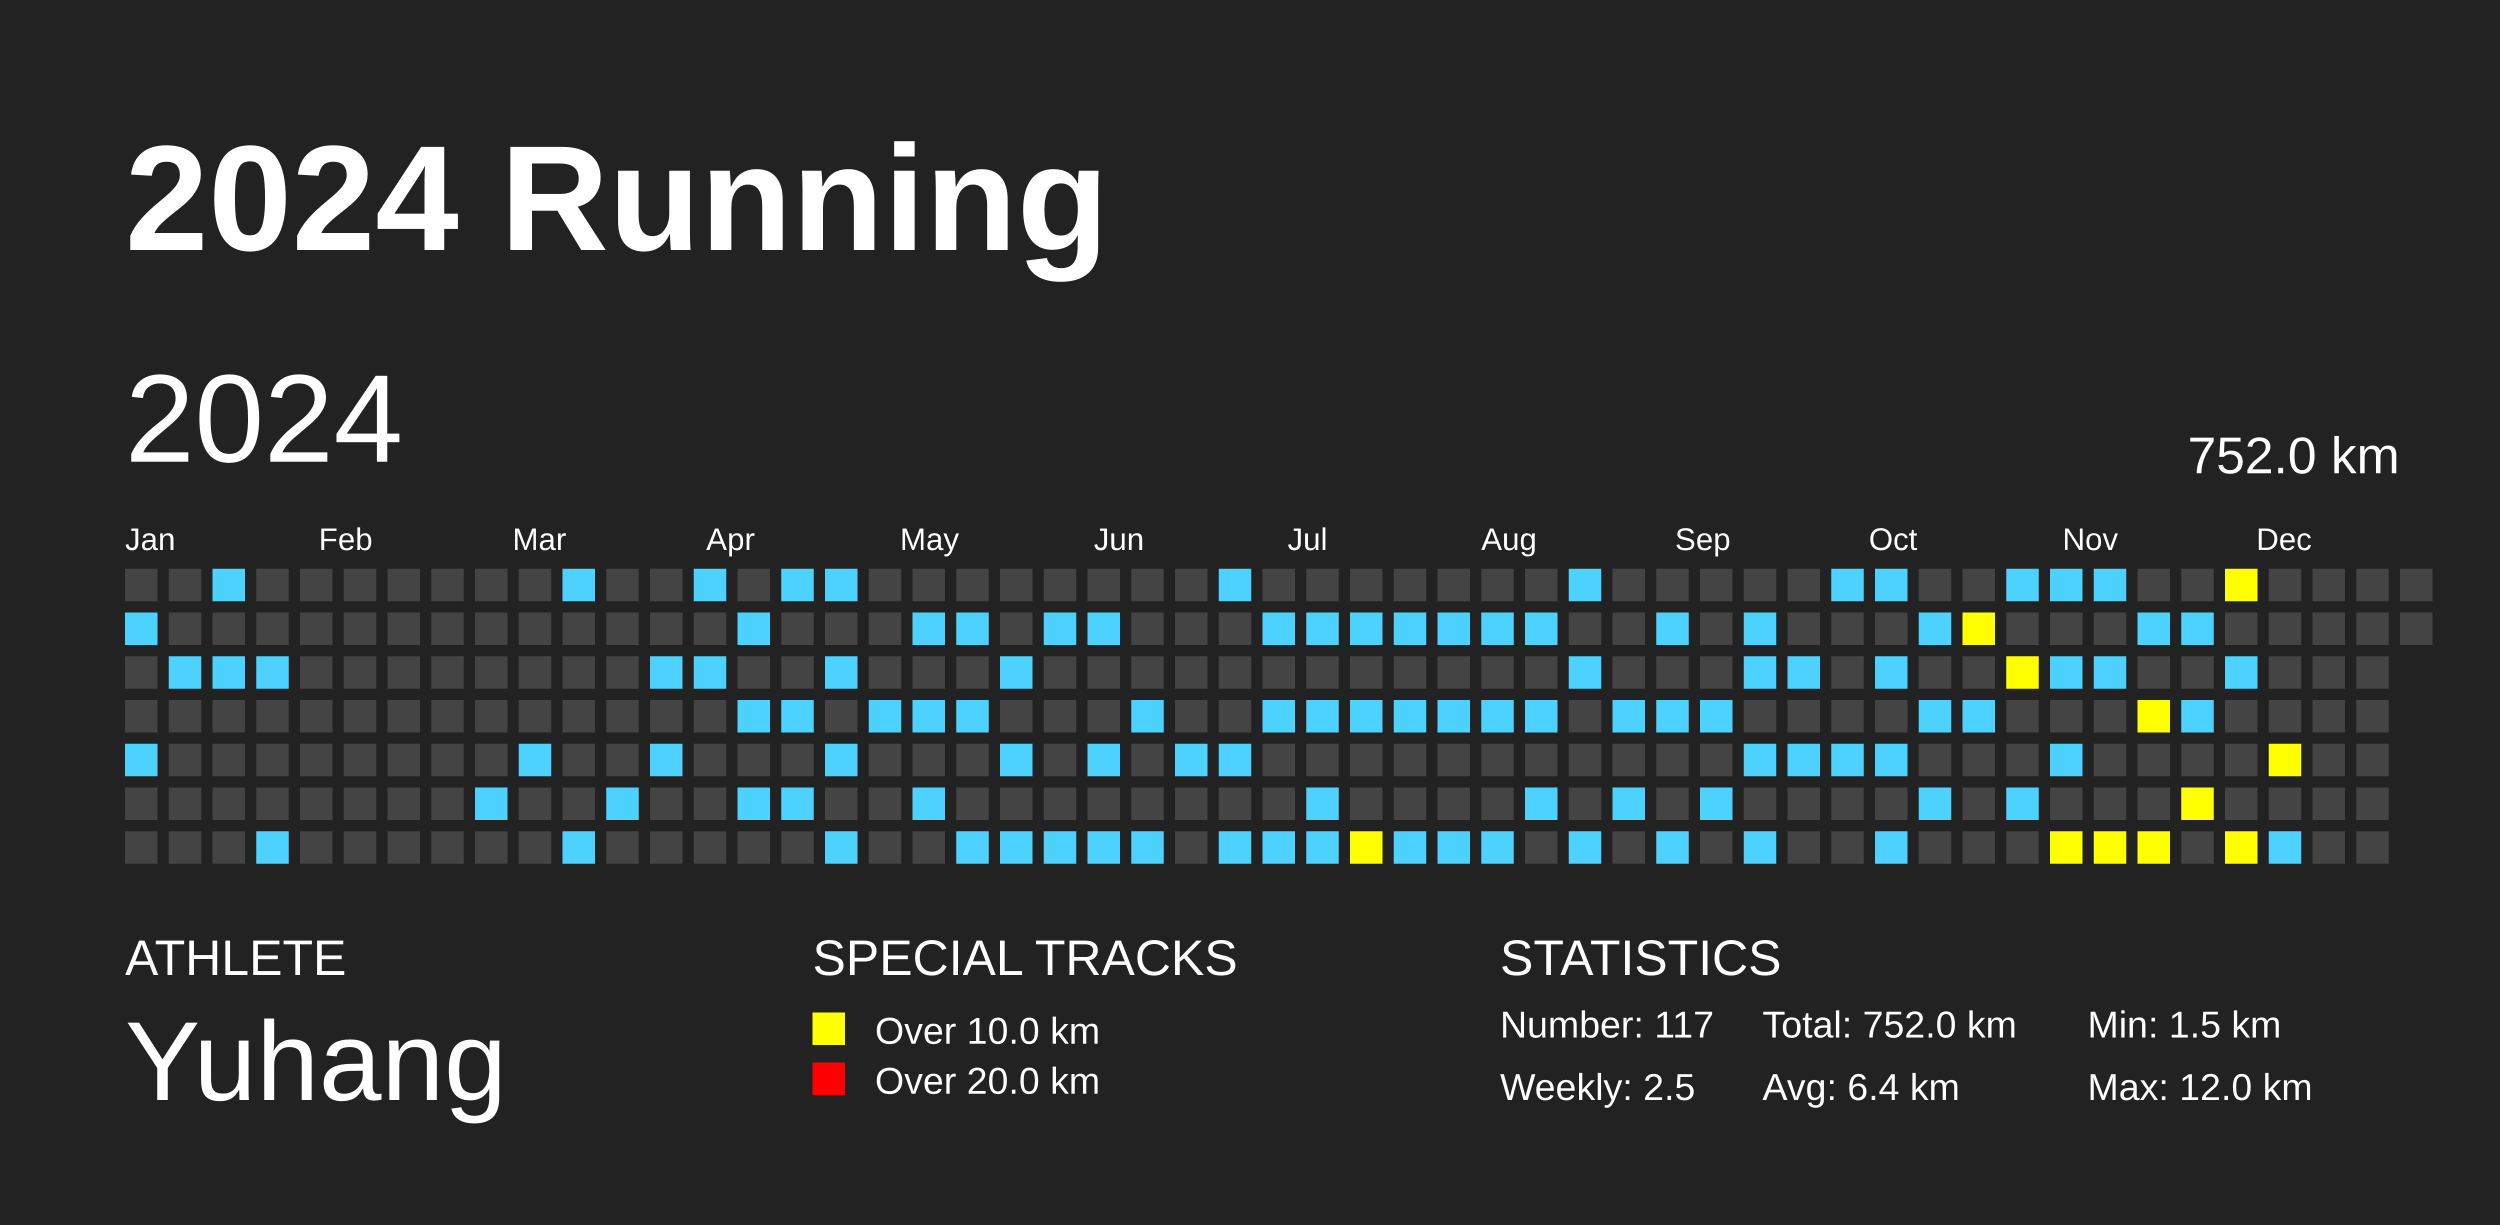
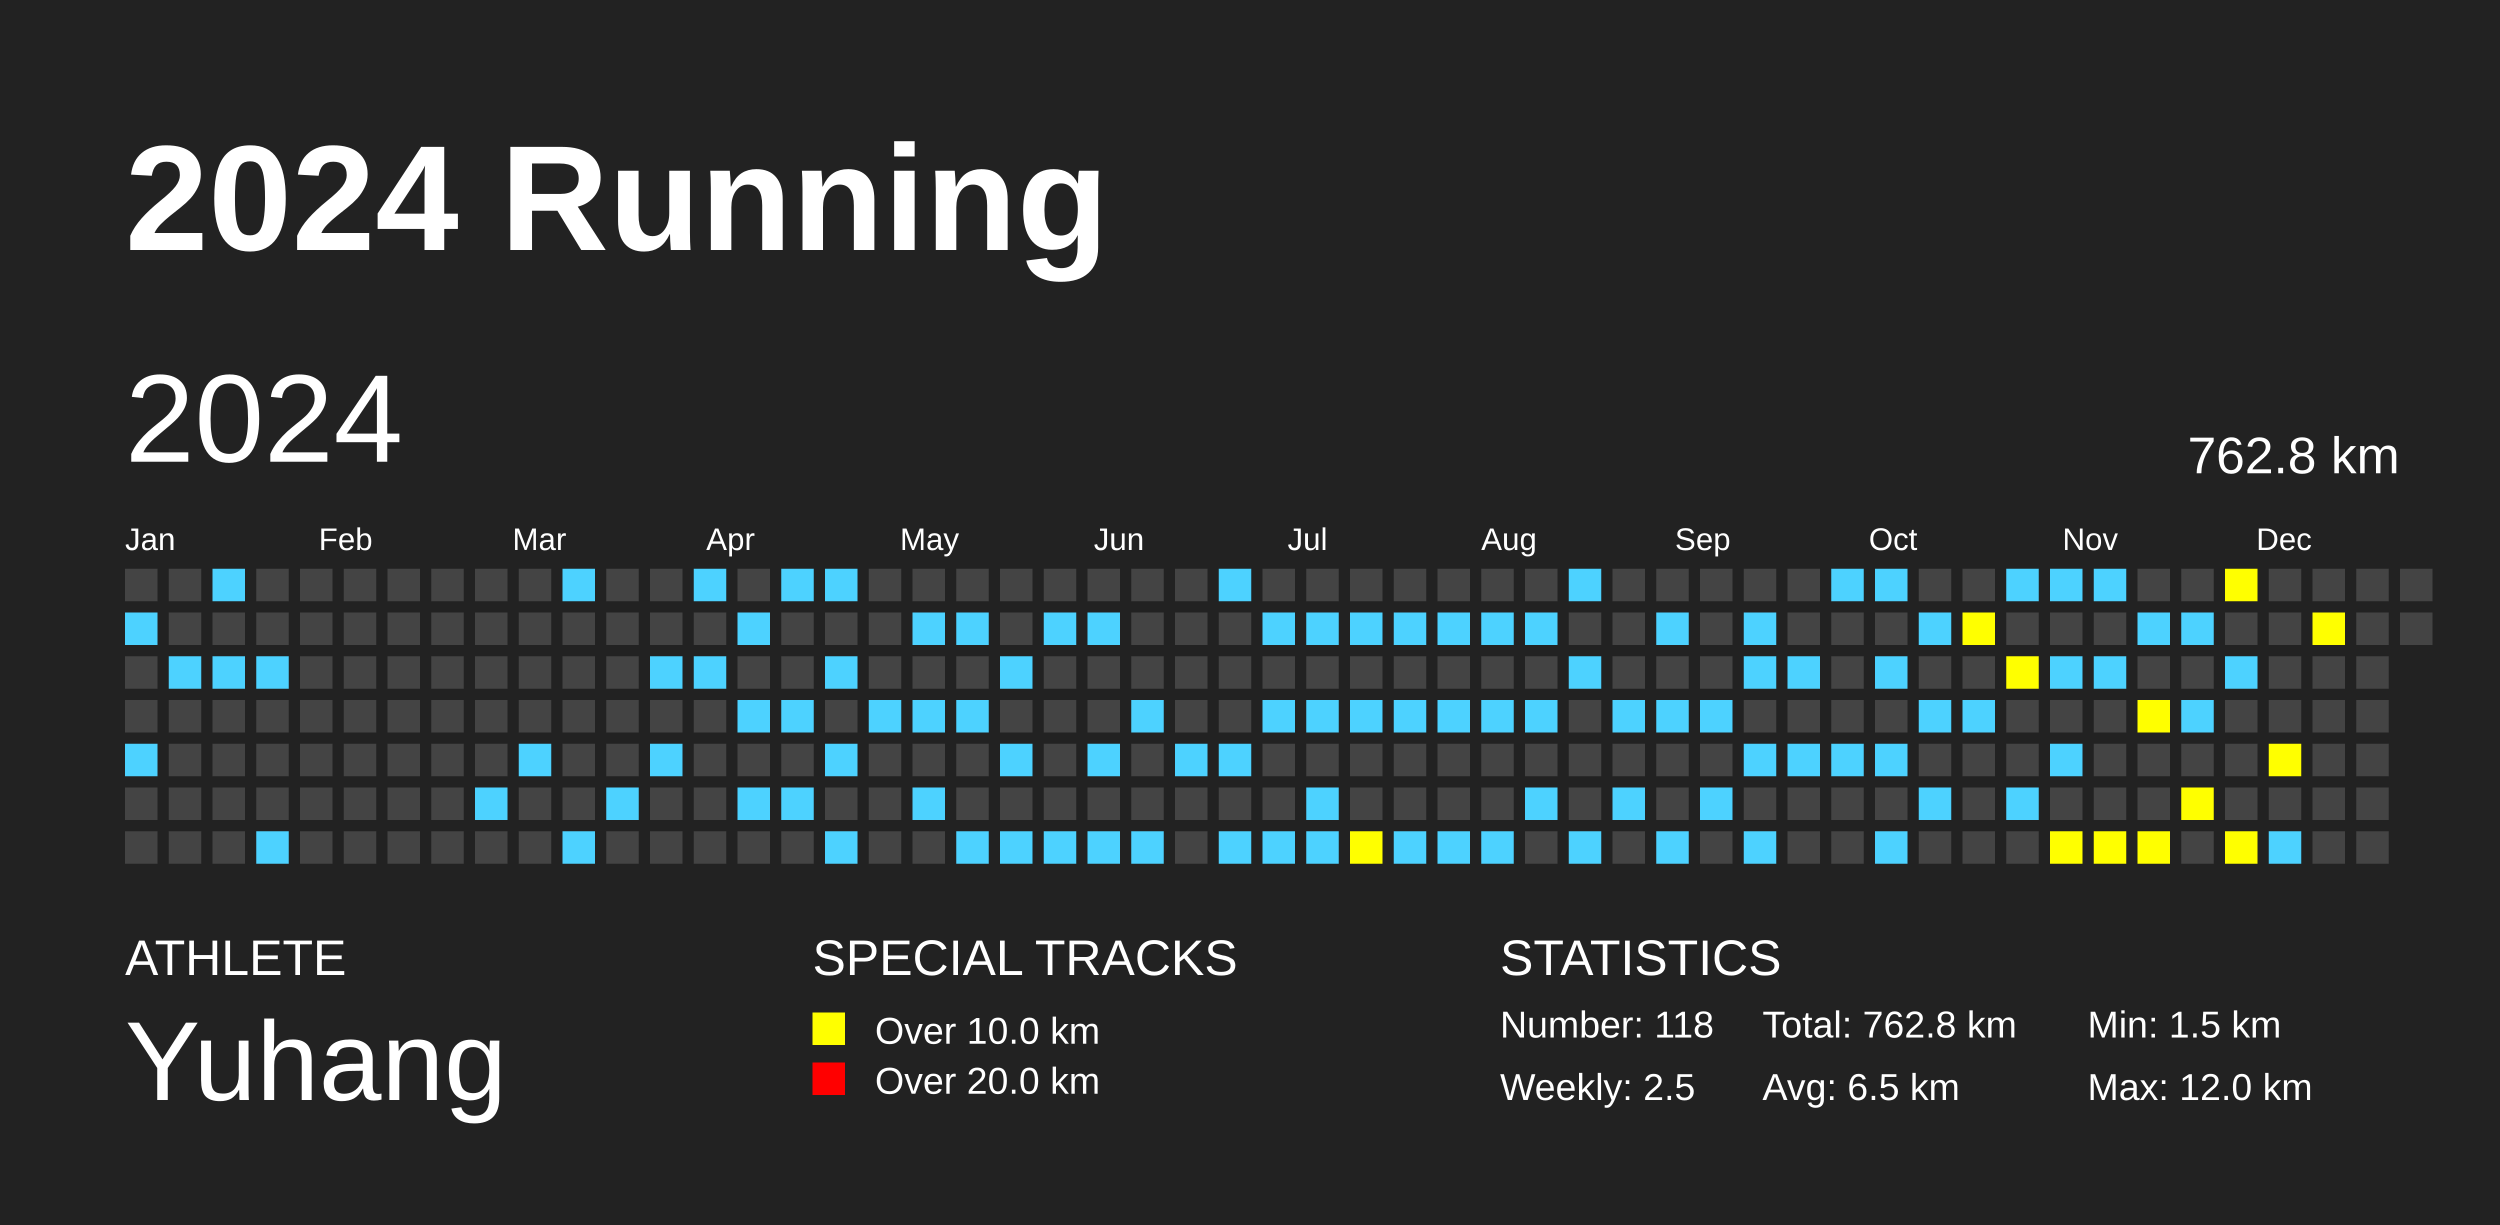
<svg xmlns="http://www.w3.org/2000/svg" baseProfile="full" height="98mm" version="1.1" viewBox="0,0,200,98" width="200mm">
  <defs />
  <rect fill="#222222" height="98" width="200" x="0" y="0" />
  <text fill="#FFFFFF" style="font-size:12px; font-family:Arial; font-weight:bold;" x="10" y="20">2024 Running</text>
  <text fill="#FFFFFF" style="font-size:4px; font-family:Arial" x="10" y="78">ATHLETE</text>
  <text fill="#FFFFFF" style="font-size:9px; font-family:Arial" x="10" y="88">Yuhang</text>
  <text fill="#FFFFFF" style="font-size:4px; font-family:Arial" x="65" y="78">SPECIAL TRACKS</text>
  <rect fill="yellow" height="2.6" width="2.6" x="65" y="81" />
  <text fill="#FFFFFF" style="font-size:3px; font-family:Arial" x="70" y="83.5">Over 10.0 km</text>
  <rect fill="red" height="2.6" width="2.6" x="65" y="85" />
  <text fill="#FFFFFF" style="font-size:3px; font-family:Arial" x="70" y="87.5">Over 20.0 km</text>
  <text fill="#FFFFFF" style="font-size:4px; font-family:Arial" x="120" y="78">STATISTICS</text>
-   <text fill="#FFFFFF" style="font-size:3px; font-family:Arial" x="120" y="83">Number: 117</text>
+   <text fill="#FFFFFF" style="font-size:3px; font-family:Arial" x="120" y="83">Number: 118</text>
  <text fill="#FFFFFF" style="font-size:3px; font-family:Arial" x="120" y="88">Weekly: 2.5</text>
-   <text fill="#FFFFFF" style="font-size:3px; font-family:Arial" x="141" y="83">Total: 752.0 km</text>
-   <text fill="#FFFFFF" style="font-size:3px; font-family:Arial" x="141" y="88">Avg: 6.4 km</text>
+   <text fill="#FFFFFF" style="font-size:3px; font-family:Arial" x="141" y="83">Total: 762.8 km</text>
+   <text fill="#FFFFFF" style="font-size:3px; font-family:Arial" x="141" y="88">Avg: 6.5 km</text>
  <text fill="#FFFFFF" style="font-size:3px; font-family:Arial" x="167" y="83">Min: 1.5 km</text>
  <text fill="#FFFFFF" style="font-size:3px; font-family:Arial" x="167" y="88">Max: 12.0 km</text>
  <text dominant-baseline="hanging" fill="#FFFFFF" style="font-size:10.0px; font-family:Arial;" x="10" y="30">2024</text>
-   <text dominant-baseline="hanging" fill="#FFFFFF" style="font-size:4.125px; font-family:Arial;" x="175" y="35">752.0 km</text>
+   <text dominant-baseline="hanging" fill="#FFFFFF" style="font-size:4.125px; font-family:Arial;" x="175" y="35">762.8 km</text>
  <text fill="#FFFFFF" style="font-size:2.5px; font-family:Arial" x="10.0" y="44">Jan</text>
  <text fill="#FFFFFF" style="font-size:2.5px; font-family:Arial" x="25.5" y="44">Feb</text>
  <text fill="#FFFFFF" style="font-size:2.5px; font-family:Arial" x="41.0" y="44">Mar</text>
  <text fill="#FFFFFF" style="font-size:2.5px; font-family:Arial" x="56.5" y="44">Apr</text>
  <text fill="#FFFFFF" style="font-size:2.5px; font-family:Arial" x="72.0" y="44">May</text>
  <text fill="#FFFFFF" style="font-size:2.5px; font-family:Arial" x="87.5" y="44">Jun</text>
  <text fill="#FFFFFF" style="font-size:2.5px; font-family:Arial" x="103.0" y="44">Jul</text>
  <text fill="#FFFFFF" style="font-size:2.5px; font-family:Arial" x="118.5" y="44">Aug</text>
  <text fill="#FFFFFF" style="font-size:2.5px; font-family:Arial" x="134.0" y="44">Sep</text>
  <text fill="#FFFFFF" style="font-size:2.5px; font-family:Arial" x="149.5" y="44">Oct</text>
  <text fill="#FFFFFF" style="font-size:2.5px; font-family:Arial" x="165.0" y="44">Nov</text>
  <text fill="#FFFFFF" style="font-size:2.5px; font-family:Arial" x="180.5" y="44">Dec</text>
  <rect fill="#444444" height="2.6" width="2.6" x="10.0" y="45.5" />
  <rect fill="#4DD2FF" height="2.6" width="2.6" x="10.0" y="49.0" />
  <rect fill="#444444" height="2.6" width="2.6" x="10.0" y="52.5" />
  <rect fill="#444444" height="2.6" width="2.6" x="10.0" y="56.0" />
  <rect fill="#4DD2FF" height="2.6" width="2.6" x="10.0" y="59.5" />
  <rect fill="#444444" height="2.6" width="2.6" x="10.0" y="63.0" />
  <rect fill="#444444" height="2.6" width="2.6" x="10.0" y="66.5" />
  <rect fill="#444444" height="2.6" width="2.6" x="13.5" y="45.5" />
  <rect fill="#444444" height="2.6" width="2.6" x="13.5" y="49.0" />
  <rect fill="#4DD2FF" height="2.6" width="2.6" x="13.5" y="52.5" />
  <rect fill="#444444" height="2.6" width="2.6" x="13.5" y="56.0" />
  <rect fill="#444444" height="2.6" width="2.6" x="13.5" y="59.5" />
  <rect fill="#444444" height="2.6" width="2.6" x="13.5" y="63.0" />
  <rect fill="#444444" height="2.6" width="2.6" x="13.5" y="66.5" />
  <rect fill="#4DD2FF" height="2.6" width="2.6" x="17.0" y="45.5" />
  <rect fill="#444444" height="2.6" width="2.6" x="17.0" y="49.0" />
  <rect fill="#4DD2FF" height="2.6" width="2.6" x="17.0" y="52.5" />
  <rect fill="#444444" height="2.6" width="2.6" x="17.0" y="56.0" />
  <rect fill="#444444" height="2.6" width="2.6" x="17.0" y="59.5" />
  <rect fill="#444444" height="2.6" width="2.6" x="17.0" y="63.0" />
  <rect fill="#444444" height="2.6" width="2.6" x="17.0" y="66.5" />
  <rect fill="#444444" height="2.6" width="2.6" x="20.5" y="45.5" />
  <rect fill="#444444" height="2.6" width="2.6" x="20.5" y="49.0" />
  <rect fill="#4DD2FF" height="2.6" width="2.6" x="20.5" y="52.5" />
  <rect fill="#444444" height="2.6" width="2.6" x="20.5" y="56.0" />
  <rect fill="#444444" height="2.6" width="2.6" x="20.5" y="59.5" />
  <rect fill="#444444" height="2.6" width="2.6" x="20.5" y="63.0" />
  <rect fill="#4DD2FF" height="2.6" width="2.6" x="20.5" y="66.5" />
  <rect fill="#444444" height="2.6" width="2.6" x="24.0" y="45.5" />
  <rect fill="#444444" height="2.6" width="2.6" x="24.0" y="49.0" />
  <rect fill="#444444" height="2.6" width="2.6" x="24.0" y="52.5" />
  <rect fill="#444444" height="2.6" width="2.6" x="24.0" y="56.0" />
  <rect fill="#444444" height="2.6" width="2.6" x="24.0" y="59.5" />
  <rect fill="#444444" height="2.6" width="2.6" x="24.0" y="63.0" />
  <rect fill="#444444" height="2.6" width="2.6" x="24.0" y="66.5" />
  <rect fill="#444444" height="2.6" width="2.6" x="27.5" y="45.5" />
  <rect fill="#444444" height="2.6" width="2.6" x="27.5" y="49.0" />
  <rect fill="#444444" height="2.6" width="2.6" x="27.5" y="52.5" />
  <rect fill="#444444" height="2.6" width="2.6" x="27.5" y="56.0" />
  <rect fill="#444444" height="2.6" width="2.6" x="27.5" y="59.5" />
  <rect fill="#444444" height="2.6" width="2.6" x="27.5" y="63.0" />
  <rect fill="#444444" height="2.6" width="2.6" x="27.5" y="66.5" />
  <rect fill="#444444" height="2.6" width="2.6" x="31.0" y="45.5" />
  <rect fill="#444444" height="2.6" width="2.6" x="31.0" y="49.0" />
  <rect fill="#444444" height="2.6" width="2.6" x="31.0" y="52.5" />
  <rect fill="#444444" height="2.6" width="2.6" x="31.0" y="56.0" />
  <rect fill="#444444" height="2.6" width="2.6" x="31.0" y="59.5" />
  <rect fill="#444444" height="2.6" width="2.6" x="31.0" y="63.0" />
  <rect fill="#444444" height="2.6" width="2.6" x="31.0" y="66.5" />
  <rect fill="#444444" height="2.6" width="2.6" x="34.5" y="45.5" />
  <rect fill="#444444" height="2.6" width="2.6" x="34.5" y="49.0" />
  <rect fill="#444444" height="2.6" width="2.6" x="34.5" y="52.5" />
  <rect fill="#444444" height="2.6" width="2.6" x="34.5" y="56.0" />
  <rect fill="#444444" height="2.6" width="2.6" x="34.5" y="59.5" />
  <rect fill="#444444" height="2.6" width="2.6" x="34.5" y="63.0" />
  <rect fill="#444444" height="2.6" width="2.6" x="34.5" y="66.5" />
  <rect fill="#444444" height="2.6" width="2.6" x="38.0" y="45.5" />
  <rect fill="#444444" height="2.6" width="2.6" x="38.0" y="49.0" />
  <rect fill="#444444" height="2.6" width="2.6" x="38.0" y="52.5" />
  <rect fill="#444444" height="2.6" width="2.6" x="38.0" y="56.0" />
  <rect fill="#444444" height="2.6" width="2.6" x="38.0" y="59.5" />
  <rect fill="#4DD2FF" height="2.6" width="2.6" x="38.0" y="63.0" />
  <rect fill="#444444" height="2.6" width="2.6" x="38.0" y="66.5" />
  <rect fill="#444444" height="2.6" width="2.6" x="41.5" y="45.5" />
  <rect fill="#444444" height="2.6" width="2.6" x="41.5" y="49.0" />
  <rect fill="#444444" height="2.6" width="2.6" x="41.5" y="52.5" />
  <rect fill="#444444" height="2.6" width="2.6" x="41.5" y="56.0" />
  <rect fill="#4DD2FF" height="2.6" width="2.6" x="41.5" y="59.5" />
  <rect fill="#444444" height="2.6" width="2.6" x="41.5" y="63.0" />
  <rect fill="#444444" height="2.6" width="2.6" x="41.5" y="66.5" />
  <rect fill="#4DD2FF" height="2.6" width="2.6" x="45.0" y="45.5" />
  <rect fill="#444444" height="2.6" width="2.6" x="45.0" y="49.0" />
  <rect fill="#444444" height="2.6" width="2.6" x="45.0" y="52.5" />
  <rect fill="#444444" height="2.6" width="2.6" x="45.0" y="56.0" />
  <rect fill="#444444" height="2.6" width="2.6" x="45.0" y="59.5" />
  <rect fill="#444444" height="2.6" width="2.6" x="45.0" y="63.0" />
  <rect fill="#4DD2FF" height="2.6" width="2.6" x="45.0" y="66.5" />
  <rect fill="#444444" height="2.6" width="2.6" x="48.5" y="45.5" />
  <rect fill="#444444" height="2.6" width="2.6" x="48.5" y="49.0" />
  <rect fill="#444444" height="2.6" width="2.6" x="48.5" y="52.5" />
  <rect fill="#444444" height="2.6" width="2.6" x="48.5" y="56.0" />
  <rect fill="#444444" height="2.6" width="2.6" x="48.5" y="59.5" />
  <rect fill="#4DD2FF" height="2.6" width="2.6" x="48.5" y="63.0" />
  <rect fill="#444444" height="2.6" width="2.6" x="48.5" y="66.5" />
  <rect fill="#444444" height="2.6" width="2.6" x="52.0" y="45.5" />
  <rect fill="#444444" height="2.6" width="2.6" x="52.0" y="49.0" />
  <rect fill="#4DD2FF" height="2.6" width="2.6" x="52.0" y="52.5" />
  <rect fill="#444444" height="2.6" width="2.6" x="52.0" y="56.0" />
  <rect fill="#4DD2FF" height="2.6" width="2.6" x="52.0" y="59.5" />
  <rect fill="#444444" height="2.6" width="2.6" x="52.0" y="63.0" />
  <rect fill="#444444" height="2.6" width="2.6" x="52.0" y="66.5" />
  <rect fill="#4DD2FF" height="2.6" width="2.6" x="55.5" y="45.5" />
  <rect fill="#444444" height="2.6" width="2.6" x="55.5" y="49.0" />
  <rect fill="#4DD2FF" height="2.6" width="2.6" x="55.5" y="52.5" />
  <rect fill="#444444" height="2.6" width="2.6" x="55.5" y="56.0" />
  <rect fill="#444444" height="2.6" width="2.6" x="55.5" y="59.5" />
  <rect fill="#444444" height="2.6" width="2.6" x="55.5" y="63.0" />
  <rect fill="#444444" height="2.6" width="2.6" x="55.5" y="66.5" />
  <rect fill="#444444" height="2.6" width="2.6" x="59.0" y="45.5" />
  <rect fill="#4DD2FF" height="2.6" width="2.6" x="59.0" y="49.0" />
  <rect fill="#444444" height="2.6" width="2.6" x="59.0" y="52.5" />
  <rect fill="#4DD2FF" height="2.6" width="2.6" x="59.0" y="56.0" />
  <rect fill="#444444" height="2.6" width="2.6" x="59.0" y="59.5" />
  <rect fill="#4DD2FF" height="2.6" width="2.6" x="59.0" y="63.0" />
  <rect fill="#444444" height="2.6" width="2.6" x="59.0" y="66.5" />
  <rect fill="#4DD2FF" height="2.6" width="2.6" x="62.5" y="45.5" />
  <rect fill="#444444" height="2.6" width="2.6" x="62.5" y="49.0" />
  <rect fill="#444444" height="2.6" width="2.6" x="62.5" y="52.5" />
  <rect fill="#4DD2FF" height="2.6" width="2.6" x="62.5" y="56.0" />
  <rect fill="#444444" height="2.6" width="2.6" x="62.5" y="59.5" />
  <rect fill="#4DD2FF" height="2.6" width="2.6" x="62.5" y="63.0" />
  <rect fill="#444444" height="2.6" width="2.6" x="62.5" y="66.5" />
  <rect fill="#4DD2FF" height="2.6" width="2.6" x="66.0" y="45.5" />
  <rect fill="#444444" height="2.6" width="2.6" x="66.0" y="49.0" />
  <rect fill="#4DD2FF" height="2.6" width="2.6" x="66.0" y="52.5" />
  <rect fill="#444444" height="2.6" width="2.6" x="66.0" y="56.0" />
  <rect fill="#4DD2FF" height="2.6" width="2.6" x="66.0" y="59.5" />
  <rect fill="#444444" height="2.6" width="2.6" x="66.0" y="63.0" />
  <rect fill="#4DD2FF" height="2.6" width="2.6" x="66.0" y="66.5" />
  <rect fill="#444444" height="2.6" width="2.6" x="69.5" y="45.5" />
  <rect fill="#444444" height="2.6" width="2.6" x="69.5" y="49.0" />
  <rect fill="#444444" height="2.6" width="2.6" x="69.5" y="52.5" />
  <rect fill="#4DD2FF" height="2.6" width="2.6" x="69.5" y="56.0" />
  <rect fill="#444444" height="2.6" width="2.6" x="69.5" y="59.5" />
  <rect fill="#444444" height="2.6" width="2.6" x="69.5" y="63.0" />
  <rect fill="#444444" height="2.6" width="2.6" x="69.5" y="66.5" />
  <rect fill="#444444" height="2.6" width="2.6" x="73.0" y="45.5" />
  <rect fill="#4DD2FF" height="2.6" width="2.6" x="73.0" y="49.0" />
  <rect fill="#444444" height="2.6" width="2.6" x="73.0" y="52.5" />
  <rect fill="#4DD2FF" height="2.6" width="2.6" x="73.0" y="56.0" />
  <rect fill="#444444" height="2.6" width="2.6" x="73.0" y="59.5" />
  <rect fill="#4DD2FF" height="2.6" width="2.6" x="73.0" y="63.0" />
  <rect fill="#444444" height="2.6" width="2.6" x="73.0" y="66.5" />
  <rect fill="#444444" height="2.6" width="2.6" x="76.5" y="45.5" />
  <rect fill="#4DD2FF" height="2.6" width="2.6" x="76.5" y="49.0" />
  <rect fill="#444444" height="2.6" width="2.6" x="76.5" y="52.5" />
  <rect fill="#4DD2FF" height="2.6" width="2.6" x="76.5" y="56.0" />
  <rect fill="#444444" height="2.6" width="2.6" x="76.5" y="59.5" />
  <rect fill="#444444" height="2.6" width="2.6" x="76.5" y="63.0" />
  <rect fill="#4DD2FF" height="2.6" width="2.6" x="76.5" y="66.5" />
  <rect fill="#444444" height="2.6" width="2.6" x="80.0" y="45.5" />
  <rect fill="#444444" height="2.6" width="2.6" x="80.0" y="49.0" />
  <rect fill="#4DD2FF" height="2.6" width="2.6" x="80.0" y="52.5" />
  <rect fill="#444444" height="2.6" width="2.6" x="80.0" y="56.0" />
  <rect fill="#4DD2FF" height="2.6" width="2.6" x="80.0" y="59.5" />
  <rect fill="#444444" height="2.6" width="2.6" x="80.0" y="63.0" />
  <rect fill="#4DD2FF" height="2.6" width="2.6" x="80.0" y="66.5" />
  <rect fill="#444444" height="2.6" width="2.6" x="83.5" y="45.5" />
  <rect fill="#4DD2FF" height="2.6" width="2.6" x="83.5" y="49.0" />
  <rect fill="#444444" height="2.6" width="2.6" x="83.5" y="52.5" />
  <rect fill="#444444" height="2.6" width="2.6" x="83.5" y="56.0" />
  <rect fill="#444444" height="2.6" width="2.6" x="83.5" y="59.5" />
  <rect fill="#444444" height="2.6" width="2.6" x="83.5" y="63.0" />
  <rect fill="#4DD2FF" height="2.6" width="2.6" x="83.5" y="66.5" />
  <rect fill="#444444" height="2.6" width="2.6" x="87.0" y="45.5" />
  <rect fill="#4DD2FF" height="2.6" width="2.6" x="87.0" y="49.0" />
  <rect fill="#444444" height="2.6" width="2.6" x="87.0" y="52.5" />
  <rect fill="#444444" height="2.6" width="2.6" x="87.0" y="56.0" />
  <rect fill="#4DD2FF" height="2.6" width="2.6" x="87.0" y="59.5" />
  <rect fill="#444444" height="2.6" width="2.6" x="87.0" y="63.0" />
  <rect fill="#4DD2FF" height="2.6" width="2.6" x="87.0" y="66.5" />
  <rect fill="#444444" height="2.6" width="2.6" x="90.5" y="45.5" />
  <rect fill="#444444" height="2.6" width="2.6" x="90.5" y="49.0" />
  <rect fill="#444444" height="2.6" width="2.6" x="90.5" y="52.5" />
  <rect fill="#4DD2FF" height="2.6" width="2.6" x="90.5" y="56.0" />
  <rect fill="#444444" height="2.6" width="2.6" x="90.5" y="59.5" />
  <rect fill="#444444" height="2.6" width="2.6" x="90.5" y="63.0" />
  <rect fill="#4DD2FF" height="2.6" width="2.6" x="90.5" y="66.5" />
  <rect fill="#444444" height="2.6" width="2.6" x="94.0" y="45.5" />
  <rect fill="#444444" height="2.6" width="2.6" x="94.0" y="49.0" />
  <rect fill="#444444" height="2.6" width="2.6" x="94.0" y="52.5" />
  <rect fill="#444444" height="2.6" width="2.6" x="94.0" y="56.0" />
  <rect fill="#4DD2FF" height="2.6" width="2.6" x="94.0" y="59.5" />
  <rect fill="#444444" height="2.6" width="2.6" x="94.0" y="63.0" />
  <rect fill="#444444" height="2.6" width="2.6" x="94.0" y="66.5" />
  <rect fill="#4DD2FF" height="2.6" width="2.6" x="97.5" y="45.5" />
  <rect fill="#444444" height="2.6" width="2.6" x="97.5" y="49.0" />
  <rect fill="#444444" height="2.6" width="2.6" x="97.5" y="52.5" />
  <rect fill="#444444" height="2.6" width="2.6" x="97.5" y="56.0" />
  <rect fill="#4DD2FF" height="2.6" width="2.6" x="97.5" y="59.5" />
  <rect fill="#444444" height="2.6" width="2.6" x="97.5" y="63.0" />
  <rect fill="#4DD2FF" height="2.6" width="2.6" x="97.5" y="66.5" />
  <rect fill="#444444" height="2.6" width="2.6" x="101.0" y="45.5" />
  <rect fill="#4DD2FF" height="2.6" width="2.6" x="101.0" y="49.0" />
  <rect fill="#444444" height="2.6" width="2.6" x="101.0" y="52.5" />
  <rect fill="#4DD2FF" height="2.6" width="2.6" x="101.0" y="56.0" />
  <rect fill="#444444" height="2.6" width="2.6" x="101.0" y="59.5" />
  <rect fill="#444444" height="2.6" width="2.6" x="101.0" y="63.0" />
  <rect fill="#4DD2FF" height="2.6" width="2.6" x="101.0" y="66.5" />
  <rect fill="#444444" height="2.6" width="2.6" x="104.5" y="45.5" />
  <rect fill="#4DD2FF" height="2.6" width="2.6" x="104.5" y="49.0" />
  <rect fill="#444444" height="2.6" width="2.6" x="104.5" y="52.5" />
  <rect fill="#4DD2FF" height="2.6" width="2.6" x="104.5" y="56.0" />
  <rect fill="#444444" height="2.6" width="2.6" x="104.5" y="59.5" />
  <rect fill="#4DD2FF" height="2.6" width="2.6" x="104.5" y="63.0" />
  <rect fill="#4DD2FF" height="2.6" width="2.6" x="104.5" y="66.5" />
  <rect fill="#444444" height="2.6" width="2.6" x="108.0" y="45.5" />
  <rect fill="#4DD2FF" height="2.6" width="2.6" x="108.0" y="49.0" />
  <rect fill="#444444" height="2.6" width="2.6" x="108.0" y="52.5" />
  <rect fill="#4DD2FF" height="2.6" width="2.6" x="108.0" y="56.0" />
  <rect fill="#444444" height="2.6" width="2.6" x="108.0" y="59.5" />
  <rect fill="#444444" height="2.6" width="2.6" x="108.0" y="63.0" />
  <rect fill="yellow" height="2.6" width="2.6" x="108.0" y="66.5" />
  <rect fill="#444444" height="2.6" width="2.6" x="111.5" y="45.5" />
  <rect fill="#4DD2FF" height="2.6" width="2.6" x="111.5" y="49.0" />
  <rect fill="#444444" height="2.6" width="2.6" x="111.5" y="52.5" />
  <rect fill="#4DD2FF" height="2.6" width="2.6" x="111.5" y="56.0" />
  <rect fill="#444444" height="2.6" width="2.6" x="111.5" y="59.5" />
  <rect fill="#444444" height="2.6" width="2.6" x="111.5" y="63.0" />
  <rect fill="#4DD2FF" height="2.6" width="2.6" x="111.5" y="66.5" />
  <rect fill="#444444" height="2.6" width="2.6" x="115.0" y="45.5" />
  <rect fill="#4DD2FF" height="2.6" width="2.6" x="115.0" y="49.0" />
  <rect fill="#444444" height="2.6" width="2.6" x="115.0" y="52.5" />
  <rect fill="#4DD2FF" height="2.6" width="2.6" x="115.0" y="56.0" />
  <rect fill="#444444" height="2.6" width="2.6" x="115.0" y="59.5" />
  <rect fill="#444444" height="2.6" width="2.6" x="115.0" y="63.0" />
  <rect fill="#4DD2FF" height="2.6" width="2.6" x="115.0" y="66.5" />
  <rect fill="#444444" height="2.6" width="2.6" x="118.5" y="45.5" />
  <rect fill="#4DD2FF" height="2.6" width="2.6" x="118.5" y="49.0" />
  <rect fill="#444444" height="2.6" width="2.6" x="118.5" y="52.5" />
  <rect fill="#4DD2FF" height="2.6" width="2.6" x="118.5" y="56.0" />
  <rect fill="#444444" height="2.6" width="2.6" x="118.5" y="59.5" />
  <rect fill="#444444" height="2.6" width="2.6" x="118.5" y="63.0" />
  <rect fill="#4DD2FF" height="2.6" width="2.6" x="118.5" y="66.5" />
  <rect fill="#444444" height="2.6" width="2.6" x="122.0" y="45.5" />
  <rect fill="#4DD2FF" height="2.6" width="2.6" x="122.0" y="49.0" />
  <rect fill="#444444" height="2.6" width="2.6" x="122.0" y="52.5" />
  <rect fill="#4DD2FF" height="2.6" width="2.6" x="122.0" y="56.0" />
  <rect fill="#444444" height="2.6" width="2.6" x="122.0" y="59.5" />
  <rect fill="#4DD2FF" height="2.6" width="2.6" x="122.0" y="63.0" />
  <rect fill="#444444" height="2.6" width="2.6" x="122.0" y="66.5" />
  <rect fill="#4DD2FF" height="2.6" width="2.6" x="125.5" y="45.5" />
  <rect fill="#444444" height="2.6" width="2.6" x="125.5" y="49.0" />
  <rect fill="#4DD2FF" height="2.6" width="2.6" x="125.5" y="52.5" />
  <rect fill="#444444" height="2.6" width="2.6" x="125.5" y="56.0" />
  <rect fill="#444444" height="2.6" width="2.6" x="125.5" y="59.5" />
  <rect fill="#444444" height="2.6" width="2.6" x="125.5" y="63.0" />
  <rect fill="#4DD2FF" height="2.6" width="2.6" x="125.5" y="66.5" />
  <rect fill="#444444" height="2.6" width="2.6" x="129.0" y="45.5" />
  <rect fill="#444444" height="2.6" width="2.6" x="129.0" y="49.0" />
  <rect fill="#444444" height="2.6" width="2.6" x="129.0" y="52.5" />
  <rect fill="#4DD2FF" height="2.6" width="2.6" x="129.0" y="56.0" />
  <rect fill="#444444" height="2.6" width="2.6" x="129.0" y="59.5" />
  <rect fill="#4DD2FF" height="2.6" width="2.6" x="129.0" y="63.0" />
  <rect fill="#444444" height="2.6" width="2.6" x="129.0" y="66.5" />
  <rect fill="#444444" height="2.6" width="2.6" x="132.5" y="45.5" />
  <rect fill="#4DD2FF" height="2.6" width="2.6" x="132.5" y="49.0" />
  <rect fill="#444444" height="2.6" width="2.6" x="132.5" y="52.5" />
  <rect fill="#4DD2FF" height="2.6" width="2.6" x="132.5" y="56.0" />
  <rect fill="#444444" height="2.6" width="2.6" x="132.5" y="59.5" />
  <rect fill="#444444" height="2.6" width="2.6" x="132.5" y="63.0" />
  <rect fill="#4DD2FF" height="2.6" width="2.6" x="132.5" y="66.5" />
  <rect fill="#444444" height="2.6" width="2.6" x="136.0" y="45.5" />
  <rect fill="#444444" height="2.6" width="2.6" x="136.0" y="49.0" />
  <rect fill="#444444" height="2.6" width="2.6" x="136.0" y="52.5" />
  <rect fill="#4DD2FF" height="2.6" width="2.6" x="136.0" y="56.0" />
  <rect fill="#444444" height="2.6" width="2.6" x="136.0" y="59.5" />
  <rect fill="#4DD2FF" height="2.6" width="2.6" x="136.0" y="63.0" />
  <rect fill="#444444" height="2.6" width="2.6" x="136.0" y="66.5" />
  <rect fill="#444444" height="2.6" width="2.6" x="139.5" y="45.5" />
  <rect fill="#4DD2FF" height="2.6" width="2.6" x="139.5" y="49.0" />
  <rect fill="#4DD2FF" height="2.6" width="2.6" x="139.5" y="52.5" />
  <rect fill="#444444" height="2.6" width="2.6" x="139.5" y="56.0" />
  <rect fill="#4DD2FF" height="2.6" width="2.6" x="139.5" y="59.5" />
  <rect fill="#444444" height="2.6" width="2.6" x="139.5" y="63.0" />
  <rect fill="#4DD2FF" height="2.6" width="2.6" x="139.5" y="66.5" />
  <rect fill="#444444" height="2.6" width="2.6" x="143.0" y="45.5" />
  <rect fill="#444444" height="2.6" width="2.6" x="143.0" y="49.0" />
  <rect fill="#4DD2FF" height="2.6" width="2.6" x="143.0" y="52.5" />
  <rect fill="#444444" height="2.6" width="2.6" x="143.0" y="56.0" />
  <rect fill="#4DD2FF" height="2.6" width="2.6" x="143.0" y="59.5" />
  <rect fill="#444444" height="2.6" width="2.6" x="143.0" y="63.0" />
  <rect fill="#444444" height="2.6" width="2.6" x="143.0" y="66.5" />
  <rect fill="#4DD2FF" height="2.6" width="2.6" x="146.5" y="45.5" />
  <rect fill="#444444" height="2.6" width="2.6" x="146.5" y="49.0" />
  <rect fill="#444444" height="2.6" width="2.6" x="146.5" y="52.5" />
  <rect fill="#444444" height="2.6" width="2.6" x="146.5" y="56.0" />
  <rect fill="#4DD2FF" height="2.6" width="2.6" x="146.5" y="59.5" />
  <rect fill="#444444" height="2.6" width="2.6" x="146.5" y="63.0" />
  <rect fill="#444444" height="2.6" width="2.6" x="146.5" y="66.5" />
  <rect fill="#4DD2FF" height="2.6" width="2.6" x="150.0" y="45.5" />
  <rect fill="#444444" height="2.6" width="2.6" x="150.0" y="49.0" />
  <rect fill="#4DD2FF" height="2.6" width="2.6" x="150.0" y="52.5" />
  <rect fill="#444444" height="2.6" width="2.6" x="150.0" y="56.0" />
  <rect fill="#4DD2FF" height="2.6" width="2.6" x="150.0" y="59.5" />
  <rect fill="#444444" height="2.6" width="2.6" x="150.0" y="63.0" />
  <rect fill="#4DD2FF" height="2.6" width="2.6" x="150.0" y="66.5" />
  <rect fill="#444444" height="2.6" width="2.6" x="153.5" y="45.5" />
  <rect fill="#4DD2FF" height="2.6" width="2.6" x="153.5" y="49.0" />
  <rect fill="#444444" height="2.6" width="2.6" x="153.5" y="52.5" />
  <rect fill="#4DD2FF" height="2.6" width="2.6" x="153.5" y="56.0" />
  <rect fill="#444444" height="2.6" width="2.6" x="153.5" y="59.5" />
  <rect fill="#4DD2FF" height="2.6" width="2.6" x="153.5" y="63.0" />
  <rect fill="#444444" height="2.6" width="2.6" x="153.5" y="66.5" />
  <rect fill="#444444" height="2.6" width="2.6" x="157.0" y="45.5" />
  <rect fill="yellow" height="2.6" width="2.6" x="157.0" y="49.0" />
  <rect fill="#444444" height="2.6" width="2.6" x="157.0" y="52.5" />
  <rect fill="#4DD2FF" height="2.6" width="2.6" x="157.0" y="56.0" />
  <rect fill="#444444" height="2.6" width="2.6" x="157.0" y="59.5" />
  <rect fill="#444444" height="2.6" width="2.6" x="157.0" y="63.0" />
  <rect fill="#444444" height="2.6" width="2.6" x="157.0" y="66.5" />
  <rect fill="#4DD2FF" height="2.6" width="2.6" x="160.5" y="45.5" />
  <rect fill="#444444" height="2.6" width="2.6" x="160.5" y="49.0" />
  <rect fill="yellow" height="2.6" width="2.6" x="160.5" y="52.5" />
  <rect fill="#444444" height="2.6" width="2.6" x="160.5" y="56.0" />
  <rect fill="#444444" height="2.6" width="2.6" x="160.5" y="59.5" />
  <rect fill="#4DD2FF" height="2.6" width="2.6" x="160.5" y="63.0" />
  <rect fill="#444444" height="2.6" width="2.6" x="160.5" y="66.5" />
  <rect fill="#4DD2FF" height="2.6" width="2.6" x="164.0" y="45.5" />
  <rect fill="#444444" height="2.6" width="2.6" x="164.0" y="49.0" />
  <rect fill="#4DD2FF" height="2.6" width="2.6" x="164.0" y="52.5" />
  <rect fill="#444444" height="2.6" width="2.6" x="164.0" y="56.0" />
  <rect fill="#4DD2FF" height="2.6" width="2.6" x="164.0" y="59.5" />
  <rect fill="#444444" height="2.6" width="2.6" x="164.0" y="63.0" />
  <rect fill="yellow" height="2.6" width="2.6" x="164.0" y="66.5" />
  <rect fill="#4DD2FF" height="2.6" width="2.6" x="167.5" y="45.5" />
  <rect fill="#444444" height="2.6" width="2.6" x="167.5" y="49.0" />
  <rect fill="#4DD2FF" height="2.6" width="2.6" x="167.5" y="52.5" />
  <rect fill="#444444" height="2.6" width="2.6" x="167.5" y="56.0" />
  <rect fill="#444444" height="2.6" width="2.6" x="167.5" y="59.5" />
  <rect fill="#444444" height="2.6" width="2.6" x="167.5" y="63.0" />
  <rect fill="yellow" height="2.6" width="2.6" x="167.5" y="66.5" />
  <rect fill="#444444" height="2.6" width="2.6" x="171.0" y="45.5" />
  <rect fill="#4DD2FF" height="2.6" width="2.6" x="171.0" y="49.0" />
  <rect fill="#444444" height="2.6" width="2.6" x="171.0" y="52.5" />
  <rect fill="yellow" height="2.6" width="2.6" x="171.0" y="56.0" />
  <rect fill="#444444" height="2.6" width="2.6" x="171.0" y="59.5" />
  <rect fill="#444444" height="2.6" width="2.6" x="171.0" y="63.0" />
  <rect fill="yellow" height="2.6" width="2.6" x="171.0" y="66.5" />
  <rect fill="#444444" height="2.6" width="2.6" x="174.5" y="45.5" />
  <rect fill="#4DD2FF" height="2.6" width="2.6" x="174.5" y="49.0" />
  <rect fill="#444444" height="2.6" width="2.6" x="174.5" y="52.5" />
  <rect fill="#4DD2FF" height="2.6" width="2.6" x="174.5" y="56.0" />
  <rect fill="#444444" height="2.6" width="2.6" x="174.5" y="59.5" />
  <rect fill="yellow" height="2.6" width="2.6" x="174.5" y="63.0" />
  <rect fill="#444444" height="2.6" width="2.6" x="174.5" y="66.5" />
  <rect fill="yellow" height="2.6" width="2.6" x="178.0" y="45.5" />
  <rect fill="#444444" height="2.6" width="2.6" x="178.0" y="49.0" />
  <rect fill="#4DD2FF" height="2.6" width="2.6" x="178.0" y="52.5" />
  <rect fill="#444444" height="2.6" width="2.6" x="178.0" y="56.0" />
  <rect fill="#444444" height="2.6" width="2.6" x="178.0" y="59.5" />
  <rect fill="#444444" height="2.6" width="2.6" x="178.0" y="63.0" />
  <rect fill="yellow" height="2.6" width="2.6" x="178.0" y="66.5" />
  <rect fill="#444444" height="2.6" width="2.6" x="181.5" y="45.5" />
  <rect fill="#444444" height="2.6" width="2.6" x="181.5" y="49.0" />
  <rect fill="#444444" height="2.6" width="2.6" x="181.5" y="52.5" />
  <rect fill="#444444" height="2.6" width="2.6" x="181.5" y="56.0" />
  <rect fill="yellow" height="2.6" width="2.6" x="181.5" y="59.5" />
  <rect fill="#444444" height="2.6" width="2.6" x="181.5" y="63.0" />
  <rect fill="#4DD2FF" height="2.6" width="2.6" x="181.5" y="66.5" />
  <rect fill="#444444" height="2.6" width="2.6" x="185.0" y="45.5" />
-   <rect fill="#444444" height="2.6" width="2.6" x="185.0" y="49.0" />
+   <rect fill="yellow" height="2.6" width="2.6" x="185.0" y="49.0" />
  <rect fill="#444444" height="2.6" width="2.6" x="185.0" y="52.5" />
  <rect fill="#444444" height="2.6" width="2.6" x="185.0" y="56.0" />
  <rect fill="#444444" height="2.6" width="2.6" x="185.0" y="59.5" />
  <rect fill="#444444" height="2.6" width="2.6" x="185.0" y="63.0" />
  <rect fill="#444444" height="2.6" width="2.6" x="185.0" y="66.5" />
  <rect fill="#444444" height="2.6" width="2.6" x="188.5" y="45.5" />
  <rect fill="#444444" height="2.6" width="2.6" x="188.5" y="49.0" />
  <rect fill="#444444" height="2.6" width="2.6" x="188.5" y="52.5" />
  <rect fill="#444444" height="2.6" width="2.6" x="188.5" y="56.0" />
  <rect fill="#444444" height="2.6" width="2.6" x="188.5" y="59.5" />
  <rect fill="#444444" height="2.6" width="2.6" x="188.5" y="63.0" />
  <rect fill="#444444" height="2.6" width="2.6" x="188.5" y="66.5" />
  <rect fill="#444444" height="2.6" width="2.6" x="192.0" y="45.5" />
  <rect fill="#444444" height="2.6" width="2.6" x="192.0" y="49.0" />
</svg>
